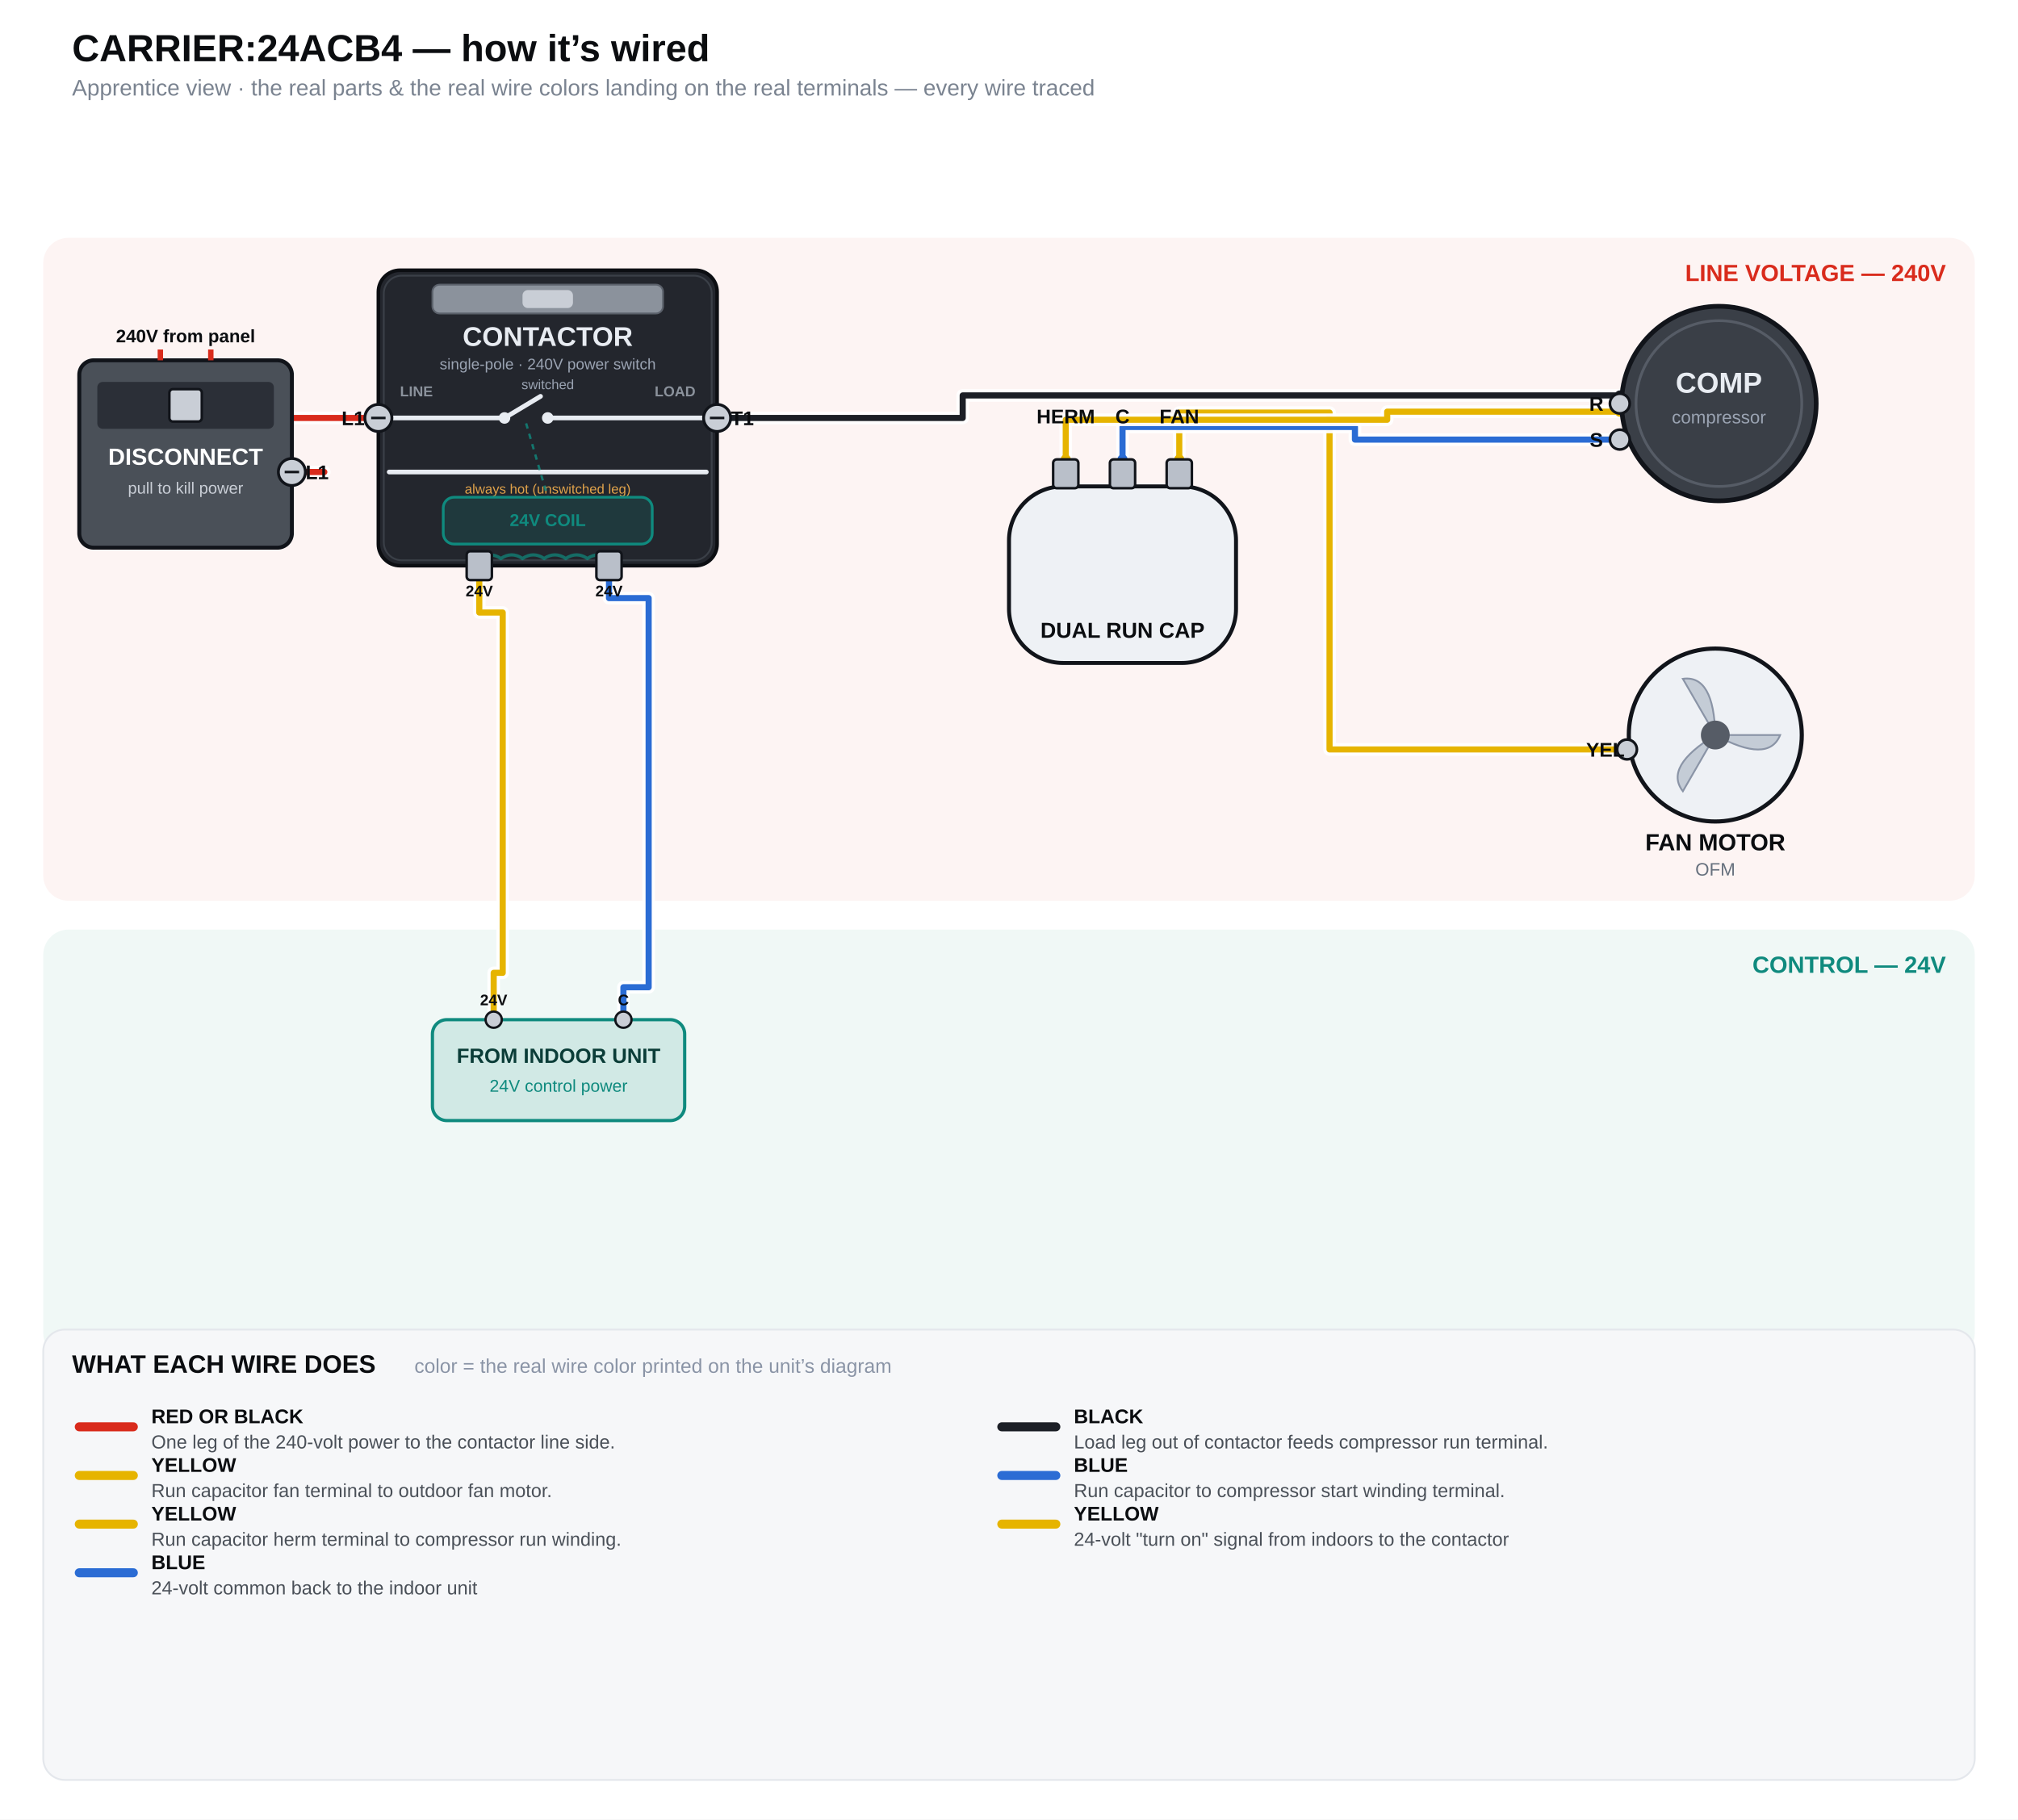
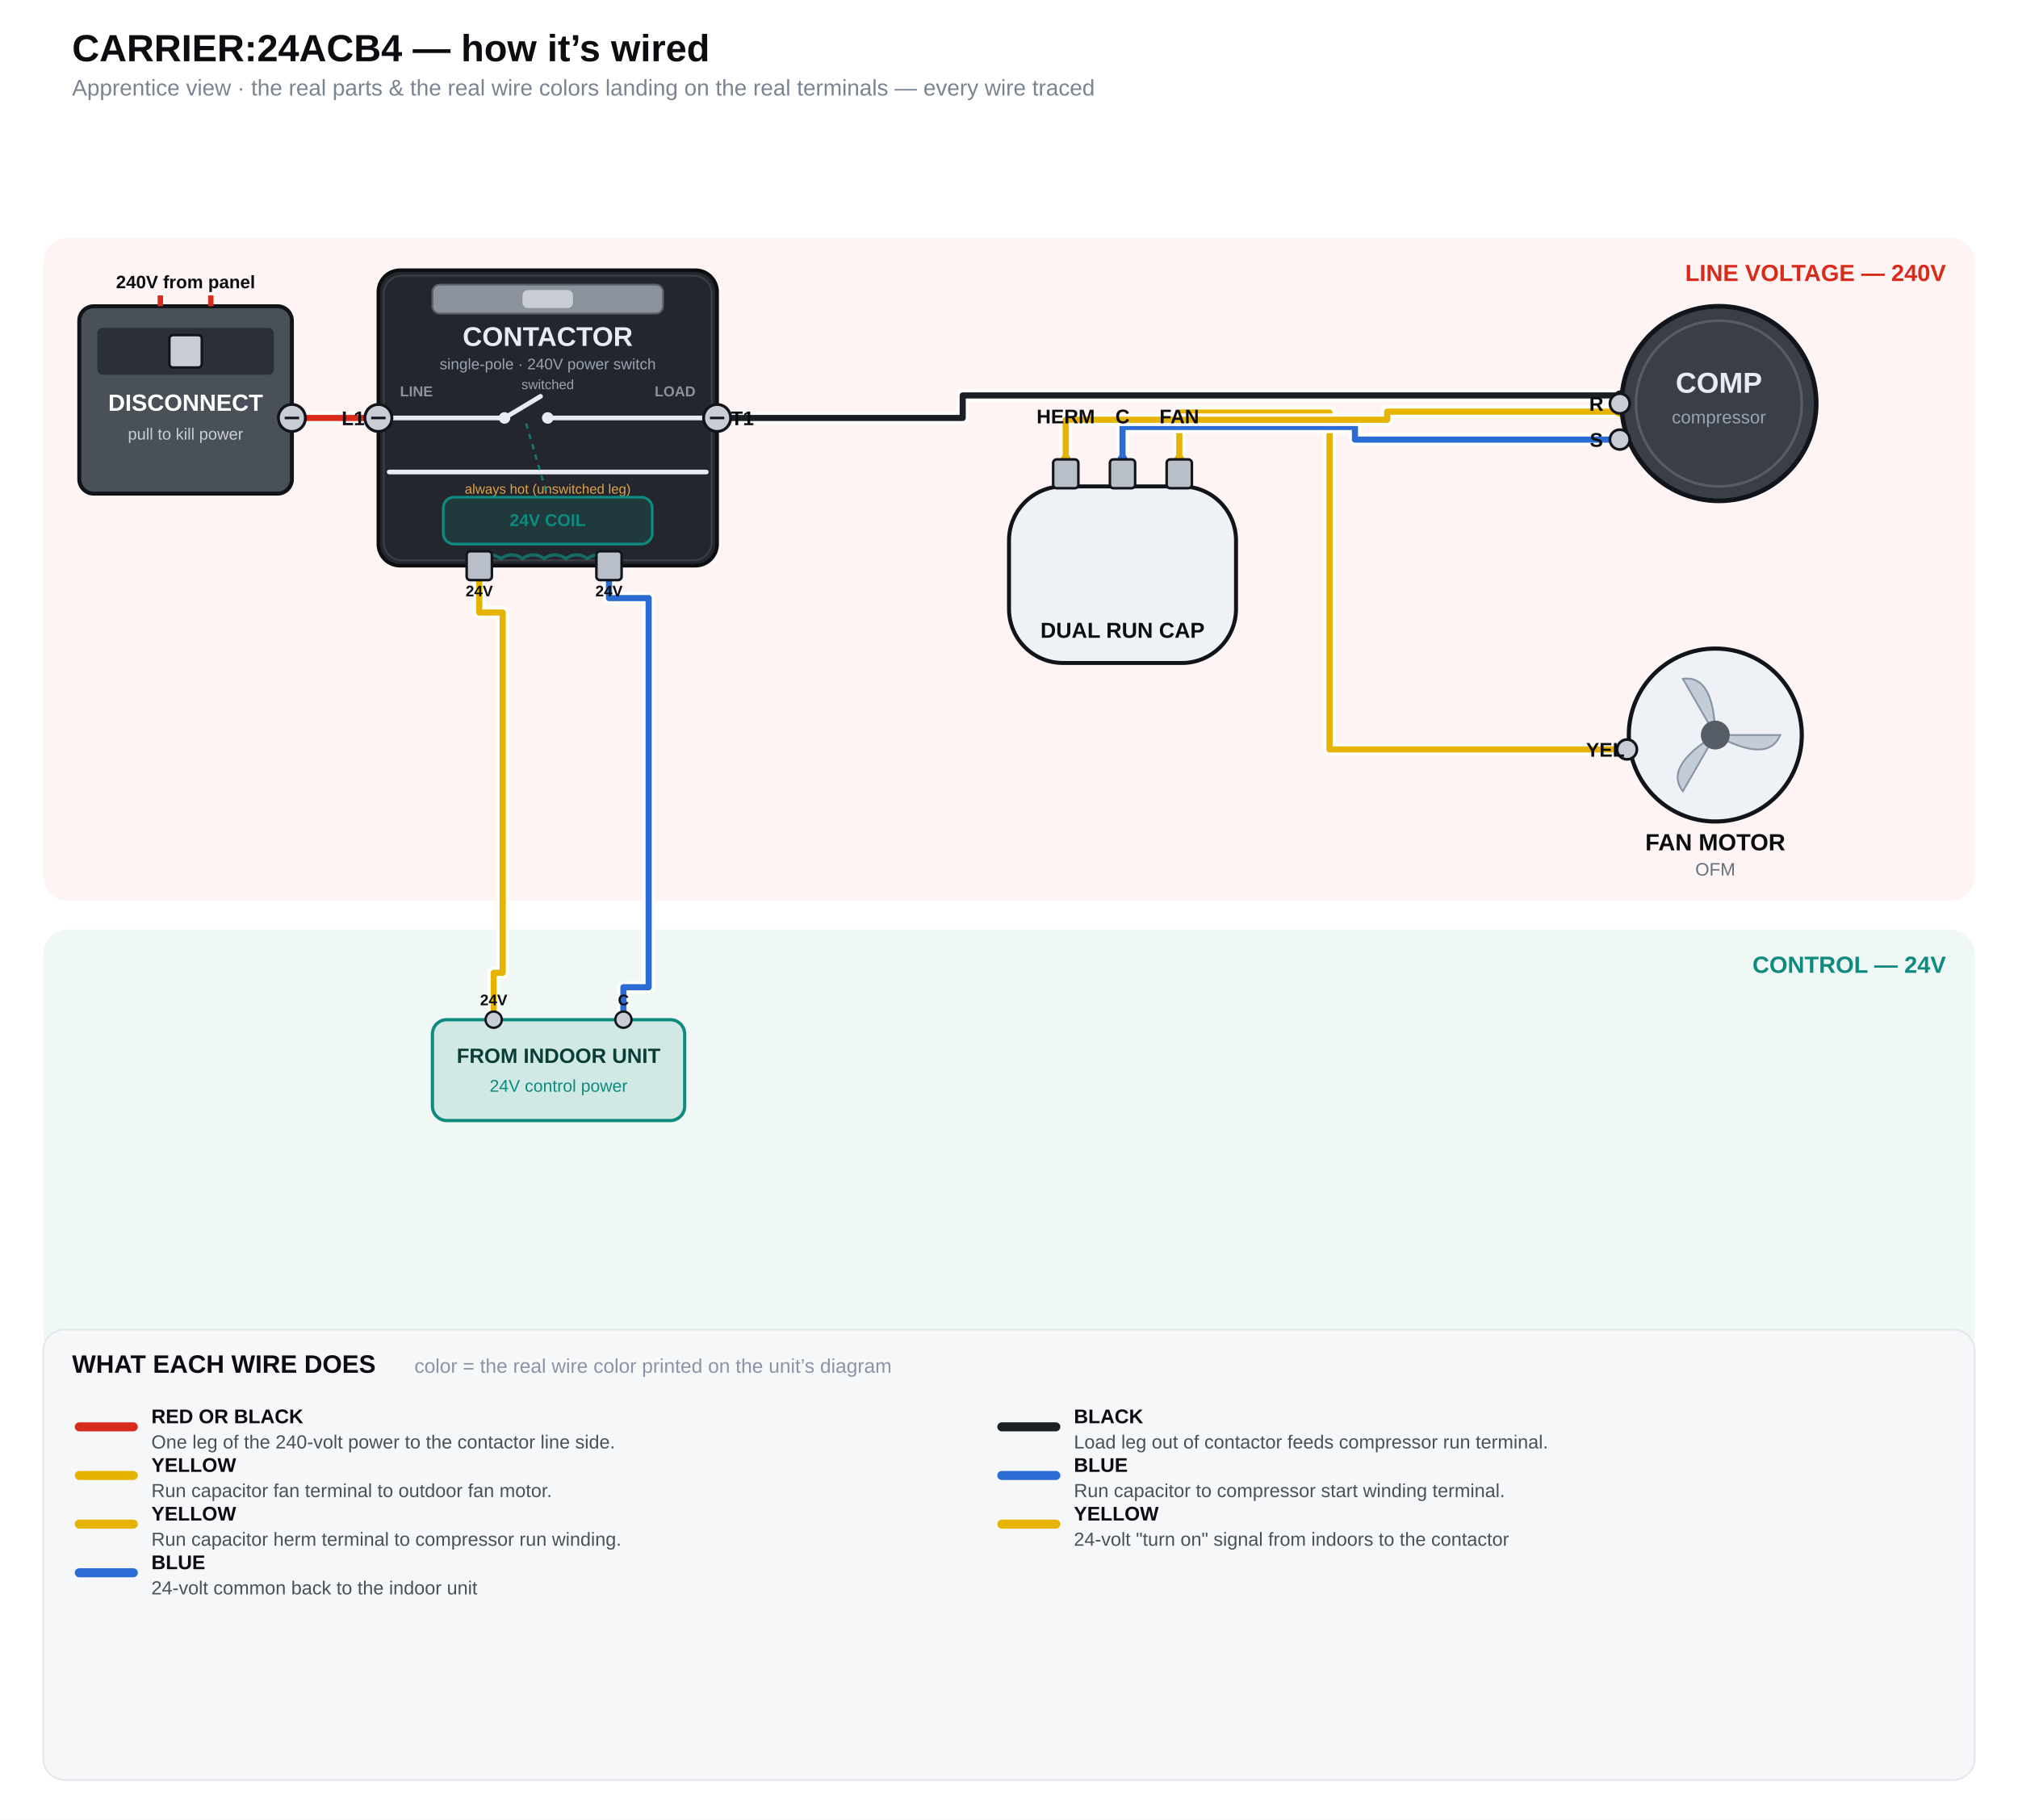
<svg xmlns="http://www.w3.org/2000/svg" width="1120" height="1010" viewBox="0 0 1120 1010" font-family="ui-sans-serif,system-ui,Arial,sans-serif">
  <rect x="0" y="0" width="1120" height="1010" fill="#ffffff" />
  <rect x="24" y="132" width="1072" height="368" rx="14" fill="#fdf4f3" />
  <rect x="24" y="516" width="1072" height="238" rx="14" fill="#f0f8f6" />
  <text x="40" y="34" font-size="21" font-weight="800" fill="#0b0d10">CARRIER:24ACB4 — how it’s wired</text>
  <text x="40" y="53" font-size="12.5" fill="#7a8390">Apprentice view · the real parts &amp; the real wire colors landing on the real terminals — every wire traced</text>
  <text x="1080" y="156" text-anchor="end" font-size="13" font-weight="800" fill="#d92b1c">LINE VOLTAGE — 240V</text>
  <text x="1080" y="540" text-anchor="end" font-size="13" font-weight="800" fill="#0f8a7e">CONTROL — 24V</text>
-   <path d="M 162.0 262.0 L 180.0 262.0 L 150.0 262.0 L 150.0 232.0 L 192.0 232.0 L 210.0 232.0" fill="none" stroke="#ffffff" stroke-width="7" opacity="0.95" stroke-linejoin="round" stroke-linecap="round" />
-   <path data-conn="PWR/L1|CONT/11" d="M 162.0 262.0 L 180.0 262.0 L 150.0 262.0 L 150.0 232.0 L 192.0 232.0 L 210.0 232.0" fill="none" stroke="#d92b1c" stroke-width="3.4" stroke-linejoin="round" stroke-linecap="round" />
-   <circle cx="162.0" cy="262.0" r="2.8" fill="#d92b1c" />
+   <path d="M 162.0 232.0 L 180.0 232.0 L 150.0 232.0 L 150.0 232.0 L 192.0 232.0 L 210.0 232.0" fill="none" stroke="#ffffff" stroke-width="7" opacity="0.95" stroke-linejoin="round" stroke-linecap="round" />
+   <path data-conn="PWR/L1|CONT/11" d="M 162.0 232.0 L 180.0 232.0 L 150.0 232.0 L 150.0 232.0 L 192.0 232.0 L 210.0 232.0" fill="none" stroke="#d92b1c" stroke-width="3.4" stroke-linejoin="round" stroke-linecap="round" />
+   <circle cx="162.0" cy="232.0" r="2.8" fill="#d92b1c" />
  <circle cx="210.0" cy="232.0" r="2.8" fill="#d92b1c" />
  <path d="M 398.0 232.0 L 420.0 232.0 L 534.3 232.0 L 534.3 219.5 L 877.0 219.5 L 899.0 219.5" fill="none" stroke="#ffffff" stroke-width="7" opacity="0.95" stroke-linejoin="round" stroke-linecap="round" />
  <path data-conn="CONT/21|COMP/R" d="M 398.0 232.0 L 420.0 232.0 L 534.3 232.0 L 534.3 219.5 L 877.0 219.5 L 899.0 219.5" fill="none" stroke="#1c1f26" stroke-width="3.4" stroke-linejoin="round" stroke-linecap="round" />
  <circle cx="398.0" cy="232.0" r="2.8" fill="#1c1f26" />
  <circle cx="899.0" cy="219.5" r="2.8" fill="#1c1f26" />
  <path d="M 654.5 255.0 L 654.5 229.0 L 737.9 229.0 L 737.9 416.0 L 877.0 416.0 L 903.0 416.0" fill="none" stroke="#ffffff" stroke-width="7" opacity="0.95" stroke-linejoin="round" stroke-linecap="round" />
  <path data-conn="CAP/F|OFM/YEL" d="M 654.5 255.0 L 654.5 229.0 L 737.9 229.0 L 737.9 416.0 L 877.0 416.0 L 903.0 416.0" fill="none" stroke="#e6b400" stroke-width="3.4" stroke-linejoin="round" stroke-linecap="round" />
  <circle cx="654.5" cy="255.0" r="2.8" fill="#e6b400" />
  <circle cx="903.0" cy="416.0" r="2.8" fill="#e6b400" />
  <path d="M 623.0 255.0 L 623.0 237.0 L 752.0 237.0 L 752.0 244.0 L 881.0 244.0 L 899.0 244.0" fill="none" stroke="#ffffff" stroke-width="7" opacity="0.95" stroke-linejoin="round" stroke-linecap="round" />
  <path data-conn="CAP/C|COMP/S" d="M 623.0 255.0 L 623.0 237.0 L 752.0 237.0 L 752.0 244.0 L 881.0 244.0 L 899.0 244.0" fill="none" stroke="#2b6cd4" stroke-width="3.4" stroke-linejoin="round" stroke-linecap="round" />
  <circle cx="623.0" cy="255.0" r="2.8" fill="#2b6cd4" />
  <circle cx="899.0" cy="244.0" r="2.8" fill="#2b6cd4" />
  <path d="M 591.5 255.0 L 591.5 233.0 L 769.9 233.0 L 769.9 228.5 L 877.0 228.5 L 899.0 228.5" fill="none" stroke="#ffffff" stroke-width="7" opacity="0.95" stroke-linejoin="round" stroke-linecap="round" />
  <path data-conn="CAP/H|COMP/R" d="M 591.5 255.0 L 591.5 233.0 L 769.9 233.0 L 769.9 228.5 L 877.0 228.5 L 899.0 228.5" fill="none" stroke="#e6b400" stroke-width="3.4" stroke-linejoin="round" stroke-linecap="round" />
  <circle cx="591.5" cy="255.0" r="2.8" fill="#e6b400" />
  <circle cx="899.0" cy="228.5" r="2.8" fill="#e6b400" />
  <path d="M 274.0 566.0 L 274.0 540.0 L 279.0 540.0 L 279.0 340.0 L 266.0 340.0 L 266.0 314.0" fill="none" stroke="#ffffff" stroke-width="7" opacity="0.95" stroke-linejoin="round" stroke-linecap="round" />
  <path data-conn="IDU/R|CONT/COIL1" d="M 274.0 566.0 L 274.0 540.0 L 279.0 540.0 L 279.0 340.0 L 266.0 340.0 L 266.0 314.0" fill="none" stroke="#e6b400" stroke-width="3.4" stroke-linejoin="round" stroke-linecap="round" />
  <circle cx="274.0" cy="566.0" r="2.8" fill="#e6b400" />
  <circle cx="266.0" cy="314.0" r="2.8" fill="#e6b400" />
  <path d="M 338.0 314.0 L 338.0 332.0 L 360.0 332.0 L 360.0 548.0 L 346.0 548.0 L 346.0 566.0" fill="none" stroke="#ffffff" stroke-width="7" opacity="0.95" stroke-linejoin="round" stroke-linecap="round" />
  <path data-conn="CONT/COIL2|IDU/C" d="M 338.0 314.0 L 338.0 332.0 L 360.0 332.0 L 360.0 548.0 L 346.0 548.0 L 346.0 566.0" fill="none" stroke="#2b6cd4" stroke-width="3.4" stroke-linejoin="round" stroke-linecap="round" />
  <circle cx="338.0" cy="314.0" r="2.8" fill="#2b6cd4" />
  <circle cx="346.0" cy="566.0" r="2.8" fill="#2b6cd4" />
  <line x1="899.0" y1="219.5" x2="899.0" y2="228.5" stroke="#11141a" stroke-width="2" />
  <circle cx="899.0" cy="224.0" r="4.5" fill="#11141a" />
  <g data-part="PWR">
-     <rect x="44.0" y="200.0" width="118" height="104" rx="8" fill="#4a5058" stroke="#11141a" stroke-width="2.2" />
-     <rect x="54.0" y="212.0" width="98" height="26" rx="3" fill="#2b2f37" />
-     <rect x="94.0" y="216.0" width="18" height="18" rx="2" fill="#c9ced6" stroke="#11141a" stroke-width="1.4" />
-     <text x="103.0" y="258.0" text-anchor="middle" font-size="13" font-weight="800" fill="#fff">DISCONNECT</text>
-     <text x="103.0" y="274.0" text-anchor="middle" font-size="9" fill="#c9ced6">pull to kill power</text>
-     <text x="103.0" y="190.0" text-anchor="middle" font-size="10" font-weight="700" fill="#0b0d10">240V from panel</text>
-     <line x1="89.0" y1="200.0" x2="89.0" y2="194.0" stroke="#d92b1c" stroke-width="3" />
-     <line x1="117.0" y1="200.0" x2="117.0" y2="194.0" stroke="#d92b1c" stroke-width="3" />
-     <circle cx="162.0" cy="262.0" r="7.5" fill="#c9ced6" stroke="#11141a" stroke-width="1.6" />
-     <line x1="158.0" y1="262.0" x2="166.0" y2="262.0" stroke="#11141a" stroke-width="1.4" />
-     <text x="176.0" y="266.0" text-anchor="middle" font-size="11" font-weight="700" fill="#0b0d10">L1</text>
+     <rect x="44.0" y="170.0" width="118" height="104" rx="8" fill="#4a5058" stroke="#11141a" stroke-width="2.2" />
+     <rect x="54.0" y="182.0" width="98" height="26" rx="3" fill="#2b2f37" />
+     <rect x="94.0" y="186.0" width="18" height="18" rx="2" fill="#c9ced6" stroke="#11141a" stroke-width="1.4" />
+     <text x="103.0" y="228.0" text-anchor="middle" font-size="13" font-weight="800" fill="#fff">DISCONNECT</text>
+     <text x="103.0" y="244.0" text-anchor="middle" font-size="9" fill="#c9ced6">pull to kill power</text>
+     <text x="103.0" y="160.0" text-anchor="middle" font-size="10" font-weight="700" fill="#0b0d10">240V from panel</text>
+     <line x1="89.0" y1="170.0" x2="89.0" y2="164.0" stroke="#d92b1c" stroke-width="3" />
+     <line x1="117.0" y1="170.0" x2="117.0" y2="164.0" stroke="#d92b1c" stroke-width="3" />
+     <circle cx="162.0" cy="232.0" r="7.5" fill="#c9ced6" stroke="#11141a" stroke-width="1.6" />
+     <line x1="158.0" y1="232.0" x2="166.0" y2="232.0" stroke="#11141a" stroke-width="1.4" />
  </g>
  <g data-part="CONT">
    <rect x="210.0" y="150.0" width="188" height="164" rx="12" fill="#23262d" stroke="#0c0e12" stroke-width="2" />
    <rect x="213.0" y="153.0" width="182" height="158" rx="10" fill="none" stroke="#3a3f47" stroke-width="1" />
    <rect x="240.0" y="158.0" width="128" height="16" rx="4" fill="#8b929c" stroke="#5b616b" stroke-width="1" />
    <rect x="290.0" y="161.0" width="28" height="10" rx="3" fill="#c9ced6" />
    <text x="304.0" y="192.0" text-anchor="middle" font-size="15" font-weight="800" fill="#e8ecf2">CONTACTOR</text>
    <text x="304.0" y="205.0" text-anchor="middle" font-size="8.5" fill="#9aa3b2">single-pole · 240V power switch</text>
    <text x="222.0" y="220.0" font-size="8" font-weight="700" fill="#8b929c">LINE</text>
    <text x="386.0" y="220.0" text-anchor="end" font-size="8" font-weight="700" fill="#8b929c">LOAD</text>
    <line x1="216.0" y1="232.0" x2="280.0" y2="232.0" stroke="#e8ecf2" stroke-width="2.6" stroke-linecap="round" />
    <circle cx="280.0" cy="232.0" r="3.2" fill="#e8ecf2" />
    <line x1="280.0" y1="232.0" x2="300.0" y2="220.0" stroke="#e8ecf2" stroke-width="2.6" stroke-linecap="round" />
    <circle cx="304.0" cy="232.0" r="3.2" fill="#e8ecf2" />
    <line x1="304.0" y1="232.0" x2="392.0" y2="232.0" stroke="#e8ecf2" stroke-width="2.6" stroke-linecap="round" />
    <text x="304.0" y="216.0" text-anchor="middle" font-size="7.5" fill="#9aa3b2">switched</text>
    <line x1="216.0" y1="262.0" x2="392.0" y2="262.0" stroke="#e8ecf2" stroke-width="2.6" stroke-linecap="round" />
    <text x="304.0" y="274.0" text-anchor="middle" font-size="7.5" fill="#e0a24a">always hot (unswitched leg)</text>
    <rect x="246.0" y="276.0" width="116" height="26" rx="6" fill="#0f8a7e" fill-opacity="0.20" stroke="#0f8a7e" stroke-width="1.5" />
    <text x="304.0" y="292.0" text-anchor="middle" font-size="9.5" font-weight="800" fill="#0f8a7e">24V COIL</text>
    <path d="M 266.0 310.0 Q 272.0 306.0 278.0 310.0 Q 284.0 306.0 290.0 310.0 Q 296.0 306.0 302.0 310.0 Q 308.0 306.0 314.0 310.0 Q 320.0 306.0 326.0 310.0 Q 332.0 306.0 338.0 310.0" fill="none" stroke="#0f8a7e" stroke-width="1.8" opacity="0.7" />
    <line x1="292.0" y1="235.0" x2="304.0" y2="276.0" stroke="#0f8a7e" stroke-width="1.3" stroke-dasharray="3 3" opacity="0.8" />
    <circle cx="210.0" cy="232.0" r="7.5" fill="#c9ced6" stroke="#11141a" stroke-width="1.6" />
    <line x1="206.0" y1="232.0" x2="214.0" y2="232.0" stroke="#11141a" stroke-width="1.4" />
    <text x="196.0" y="236.0" text-anchor="middle" font-size="11" font-weight="700" fill="#0b0d10">L1</text>
    <circle cx="398.0" cy="232.0" r="7.5" fill="#c9ced6" stroke="#11141a" stroke-width="1.6" />
    <line x1="394.0" y1="232.0" x2="402.0" y2="232.0" stroke="#11141a" stroke-width="1.4" />
    <text x="412.0" y="236.0" text-anchor="middle" font-size="11" font-weight="700" fill="#0b0d10">T1</text>
    <rect x="259.0" y="306.0" width="14" height="16" rx="2" fill="#b9bfc9" stroke="#11141a" stroke-width="1.4" />
    <text x="266.0" y="331.0" text-anchor="middle" font-size="8.5" font-weight="700" fill="#0b0d10">24V</text>
    <rect x="331.0" y="306.0" width="14" height="16" rx="2" fill="#b9bfc9" stroke="#11141a" stroke-width="1.4" />
    <text x="338.0" y="331.0" text-anchor="middle" font-size="8.5" font-weight="700" fill="#0b0d10">24V</text>
  </g>
  <g data-part="COMP">
    <circle cx="954.0" cy="224.0" r="54" fill="#3a3f47" stroke="#11141a" stroke-width="2.6" />
    <circle cx="954.0" cy="224.0" r="46" fill="none" stroke="#565c66" stroke-width="1.5" />
    <text x="954.0" y="218.0" text-anchor="middle" font-size="16" font-weight="800" fill="#e8ecf2">COMP</text>
    <text x="954.0" y="235.0" text-anchor="middle" font-size="10" fill="#9aa3b2">compressor</text>
    <circle cx="899.0" cy="224.0" r="5.5" fill="#c9ced6" stroke="#11141a" stroke-width="1.5" />
    <text x="886.0" y="228.0" text-anchor="middle" font-size="11" font-weight="700" fill="#0b0d10">R</text>
    <circle cx="899.0" cy="244.0" r="5.5" fill="#c9ced6" stroke="#11141a" stroke-width="1.5" />
    <text x="886.0" y="248.0" text-anchor="middle" font-size="11" font-weight="700" fill="#0b0d10">S</text>
  </g>
  <g data-part="CAP">
    <rect x="560.0" y="270.0" width="126" height="98" rx="30" fill="#eef1f5" stroke="#11141a" stroke-width="2.2" />
    <text x="623.0" y="354.0" text-anchor="middle" font-size="12" font-weight="800" fill="#0b0d10">DUAL RUN CAP</text>
    <rect x="584.5" y="255.0" width="14" height="16" rx="2" fill="#b9bfc9" stroke="#11141a" stroke-width="1.4" />
    <text x="591.5" y="235.0" text-anchor="middle" font-size="11" font-weight="700" fill="#0b0d10">HERM</text>
    <rect x="616.0" y="255.0" width="14" height="16" rx="2" fill="#b9bfc9" stroke="#11141a" stroke-width="1.4" />
    <text x="623.0" y="235.0" text-anchor="middle" font-size="11" font-weight="700" fill="#0b0d10">C</text>
    <rect x="647.5" y="255.0" width="14" height="16" rx="2" fill="#b9bfc9" stroke="#11141a" stroke-width="1.4" />
    <text x="654.5" y="235.0" text-anchor="middle" font-size="11" font-weight="700" fill="#0b0d10">FAN</text>
  </g>
  <g data-part="OFM">
    <circle cx="952.0" cy="408.0" r="48" fill="#eef1f5" stroke="#11141a" stroke-width="2.3" />
    <path d="M 952.0 408.0 Q 981.5 424.1 988.0 408.0 Z" fill="#c4ccd6" stroke="#8a94a6" stroke-width="1" />
    <path d="M 952.0 408.0 Q 923.3 425.5 934.0 439.2 Z" fill="#c4ccd6" stroke="#8a94a6" stroke-width="1" />
    <path d="M 952.0 408.0 Q 951.2 374.4 934.0 376.8 Z" fill="#c4ccd6" stroke="#8a94a6" stroke-width="1" />
    <circle cx="952.0" cy="408.0" r="8" fill="#565c66" />
    <text x="952.0" y="472.0" text-anchor="middle" font-size="13" font-weight="800" fill="#0b0d10">FAN MOTOR</text>
    <text x="952.0" y="486.0" text-anchor="middle" font-size="10" fill="#66707d">OFM</text>
    <circle cx="903.0" cy="416.0" r="5.5" fill="#c9ced6" stroke="#11141a" stroke-width="1.5" />
    <text x="891.0" y="420.0" text-anchor="middle" font-size="11" font-weight="700" fill="#0b0d10">YEL</text>
  </g>
  <g data-part="IDU">
    <rect x="240.0" y="566.0" width="140" height="56" rx="8" fill="#0f8a7e" fill-opacity="0.14" stroke="#0f8a7e" stroke-width="1.8" />
    <text x="310.0" y="590.0" text-anchor="middle" font-size="11.5" font-weight="800" fill="#0b3d38">FROM INDOOR UNIT</text>
    <text x="310.0" y="606.0" text-anchor="middle" font-size="9.5" fill="#0f8a7e">24V control power</text>
    <circle cx="274.0" cy="566.0" r="4.5" fill="#c9ced6" stroke="#11141a" stroke-width="1.3" />
    <text x="274.0" y="558.0" text-anchor="middle" font-size="8.5" font-weight="700" fill="#0b0d10">24V</text>
    <circle cx="346.0" cy="566.0" r="4.5" fill="#c9ced6" stroke="#11141a" stroke-width="1.3" />
    <text x="346.0" y="558.0" text-anchor="middle" font-size="8.5" font-weight="700" fill="#0b0d10">C</text>
  </g>
  <rect x="24" y="738.0" width="1072" height="250" rx="12" fill="#f6f7f9" stroke="#e4e7ec" stroke-width="1" />
  <text x="40" y="762.0" font-size="14" font-weight="800" fill="#0b0d10">WHAT EACH WIRE DOES</text>
  <text x="230" y="762.0" font-size="11" fill="#8a94a6">color = the real wire color printed on the unit’s diagram</text>
  <line x1="44.0" y1="792.0" x2="74.0" y2="792.0" stroke="#d92b1c" stroke-width="5" stroke-linecap="round" />
  <text x="84.0" y="790.0" font-size="11" font-weight="700" fill="#0b0d10">RED OR BLACK</text>
  <text x="84.0" y="804.0" font-size="10.5" fill="#4a5058">One leg of the 240-volt power to the contactor line side.</text>
  <line x1="556.0" y1="792.0" x2="586.0" y2="792.0" stroke="#1c1f26" stroke-width="5" stroke-linecap="round" />
  <text x="596.0" y="790.0" font-size="11" font-weight="700" fill="#0b0d10">BLACK</text>
  <text x="596.0" y="804.0" font-size="10.5" fill="#4a5058">Load leg out of contactor feeds compressor run terminal.</text>
  <line x1="44.0" y1="819.0" x2="74.0" y2="819.0" stroke="#e6b400" stroke-width="5" stroke-linecap="round" />
  <text x="84.0" y="817.0" font-size="11" font-weight="700" fill="#0b0d10">YELLOW</text>
  <text x="84.0" y="831.0" font-size="10.5" fill="#4a5058">Run capacitor fan terminal to outdoor fan motor.</text>
  <line x1="556.0" y1="819.0" x2="586.0" y2="819.0" stroke="#2b6cd4" stroke-width="5" stroke-linecap="round" />
  <text x="596.0" y="817.0" font-size="11" font-weight="700" fill="#0b0d10">BLUE</text>
  <text x="596.0" y="831.0" font-size="10.5" fill="#4a5058">Run capacitor to compressor start winding terminal.</text>
  <line x1="44.0" y1="846.0" x2="74.0" y2="846.0" stroke="#e6b400" stroke-width="5" stroke-linecap="round" />
  <text x="84.0" y="844.0" font-size="11" font-weight="700" fill="#0b0d10">YELLOW</text>
  <text x="84.0" y="858.0" font-size="10.5" fill="#4a5058">Run capacitor herm terminal to compressor run winding.</text>
  <line x1="556.0" y1="846.0" x2="586.0" y2="846.0" stroke="#e6b400" stroke-width="5" stroke-linecap="round" />
  <text x="596.0" y="844.0" font-size="11" font-weight="700" fill="#0b0d10">YELLOW</text>
  <text x="596.0" y="858.0" font-size="10.5" fill="#4a5058">24-volt "turn on" signal from indoors to the contactor</text>
  <line x1="44.0" y1="873.0" x2="74.0" y2="873.0" stroke="#2b6cd4" stroke-width="5" stroke-linecap="round" />
  <text x="84.0" y="871.0" font-size="11" font-weight="700" fill="#0b0d10">BLUE</text>
  <text x="84.0" y="885.0" font-size="10.5" fill="#4a5058">24-volt common back to the indoor unit</text>
</svg>
